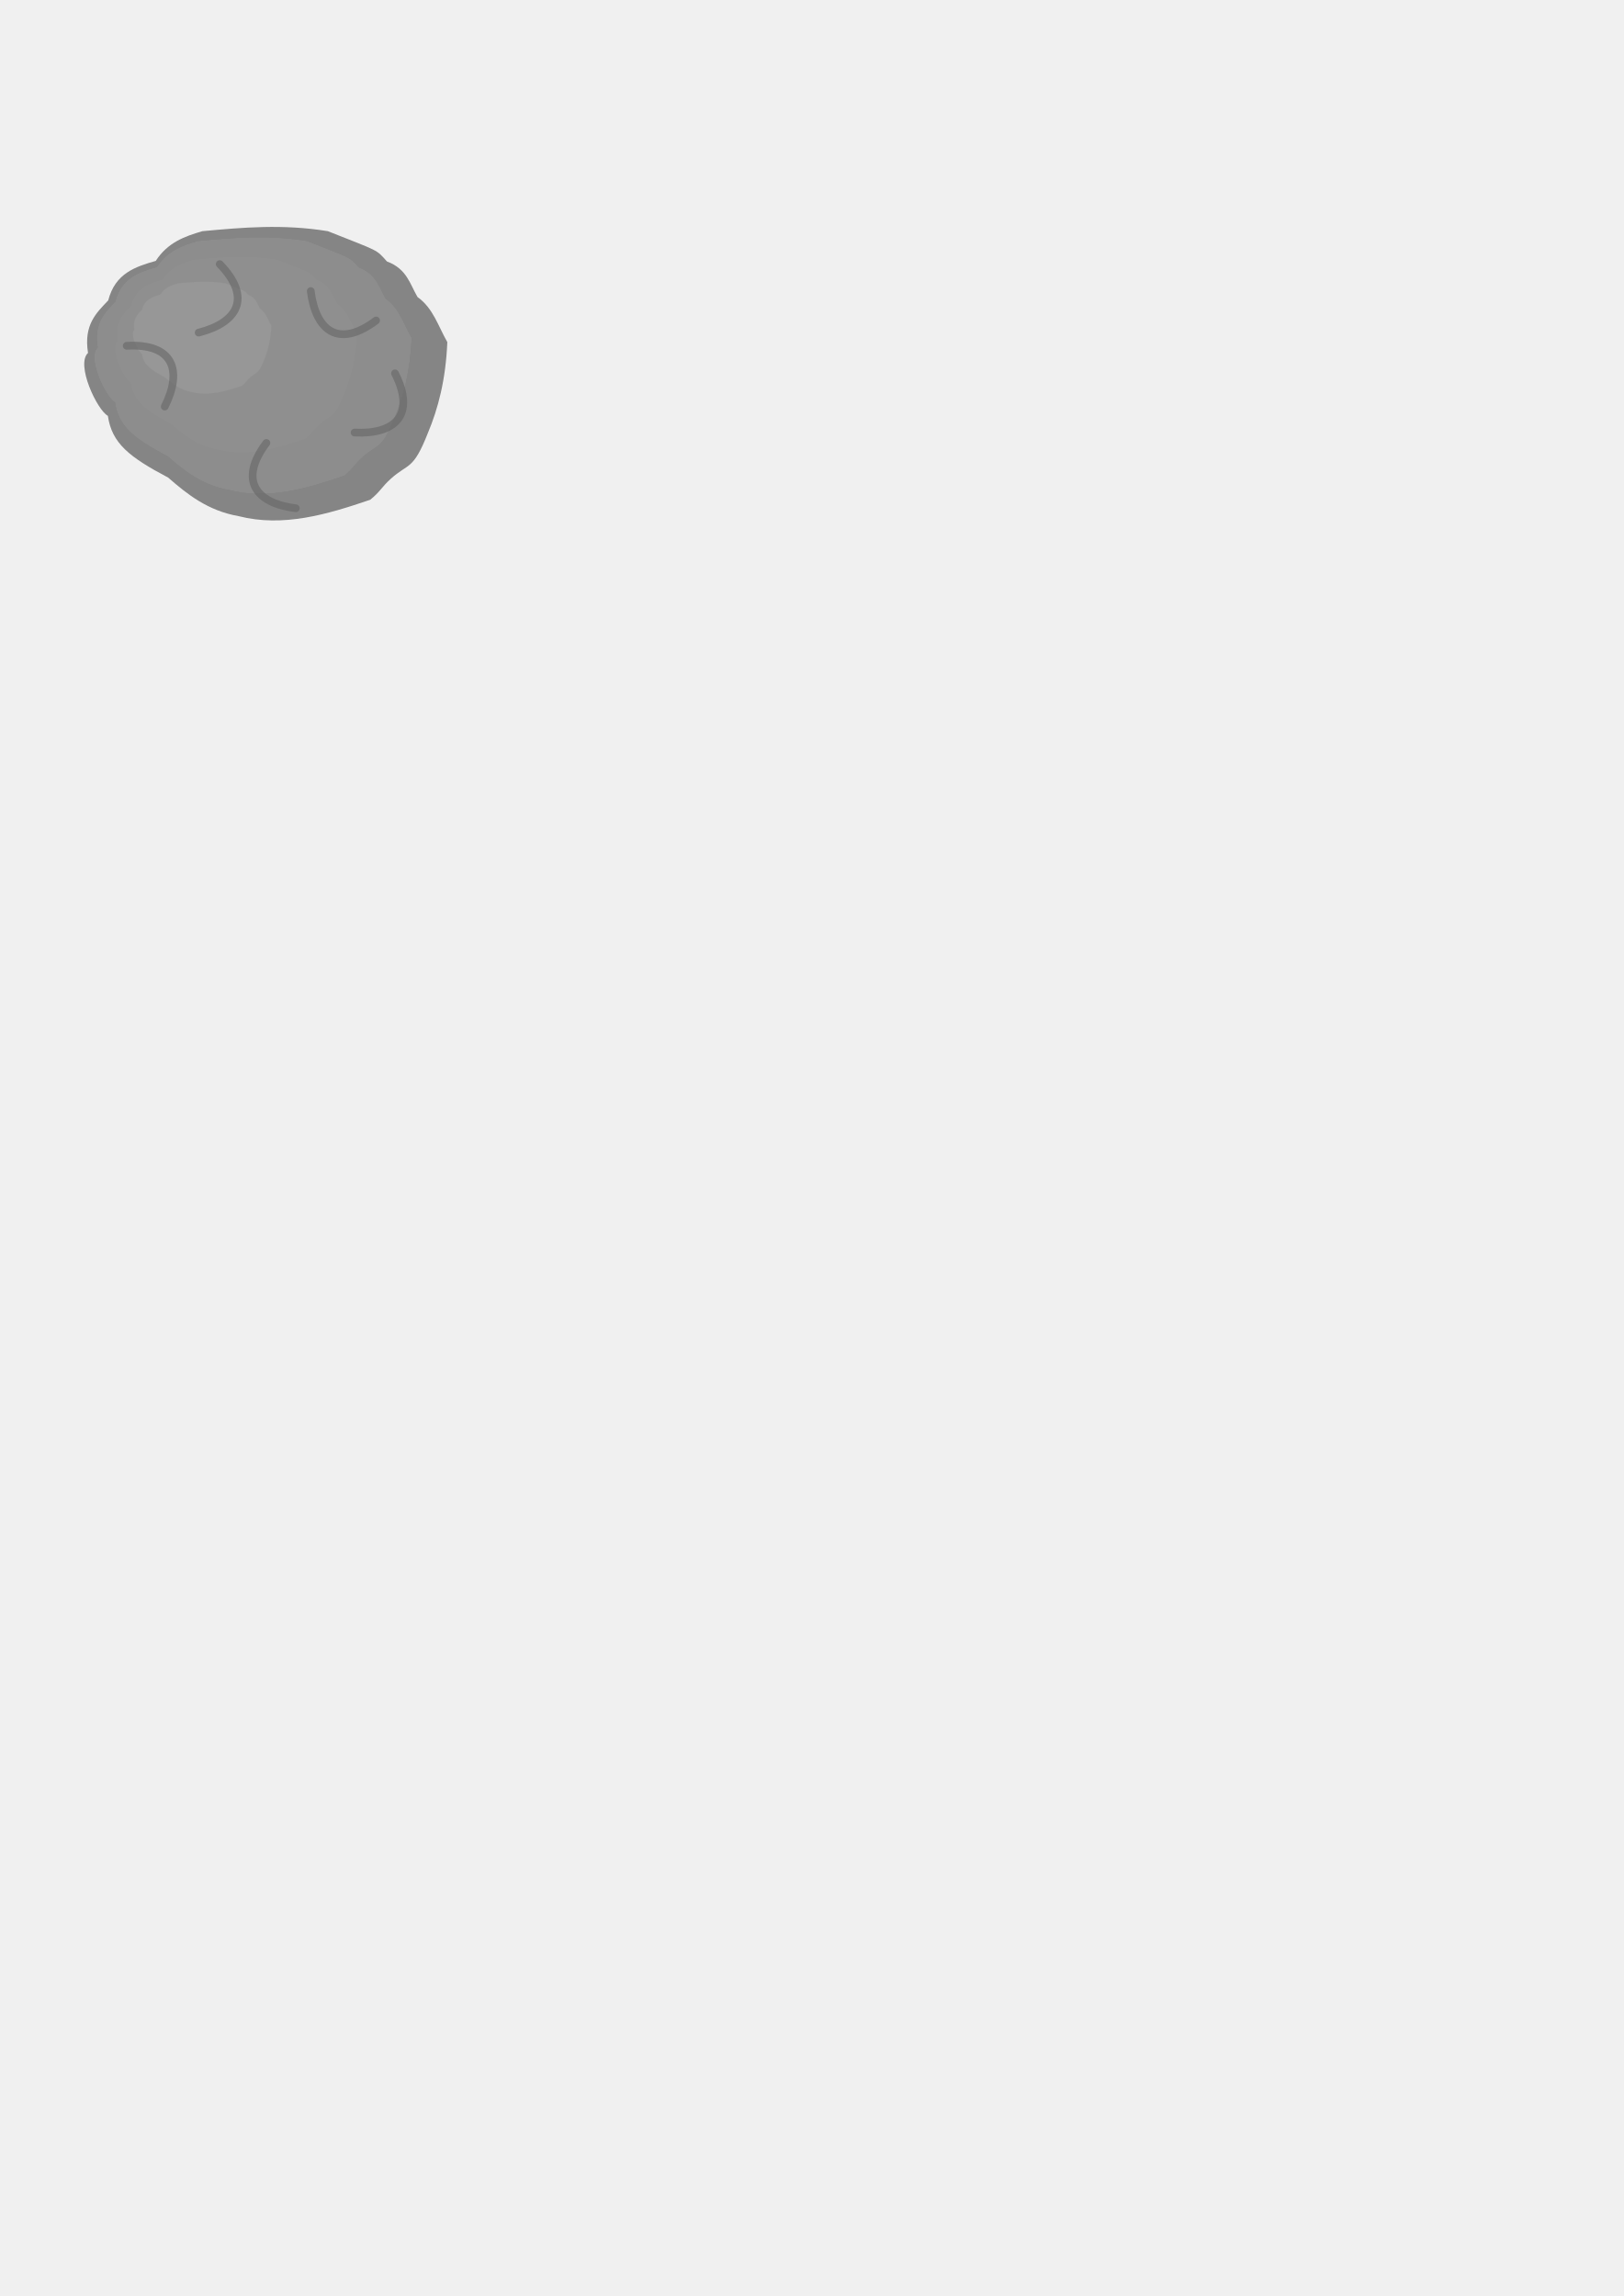
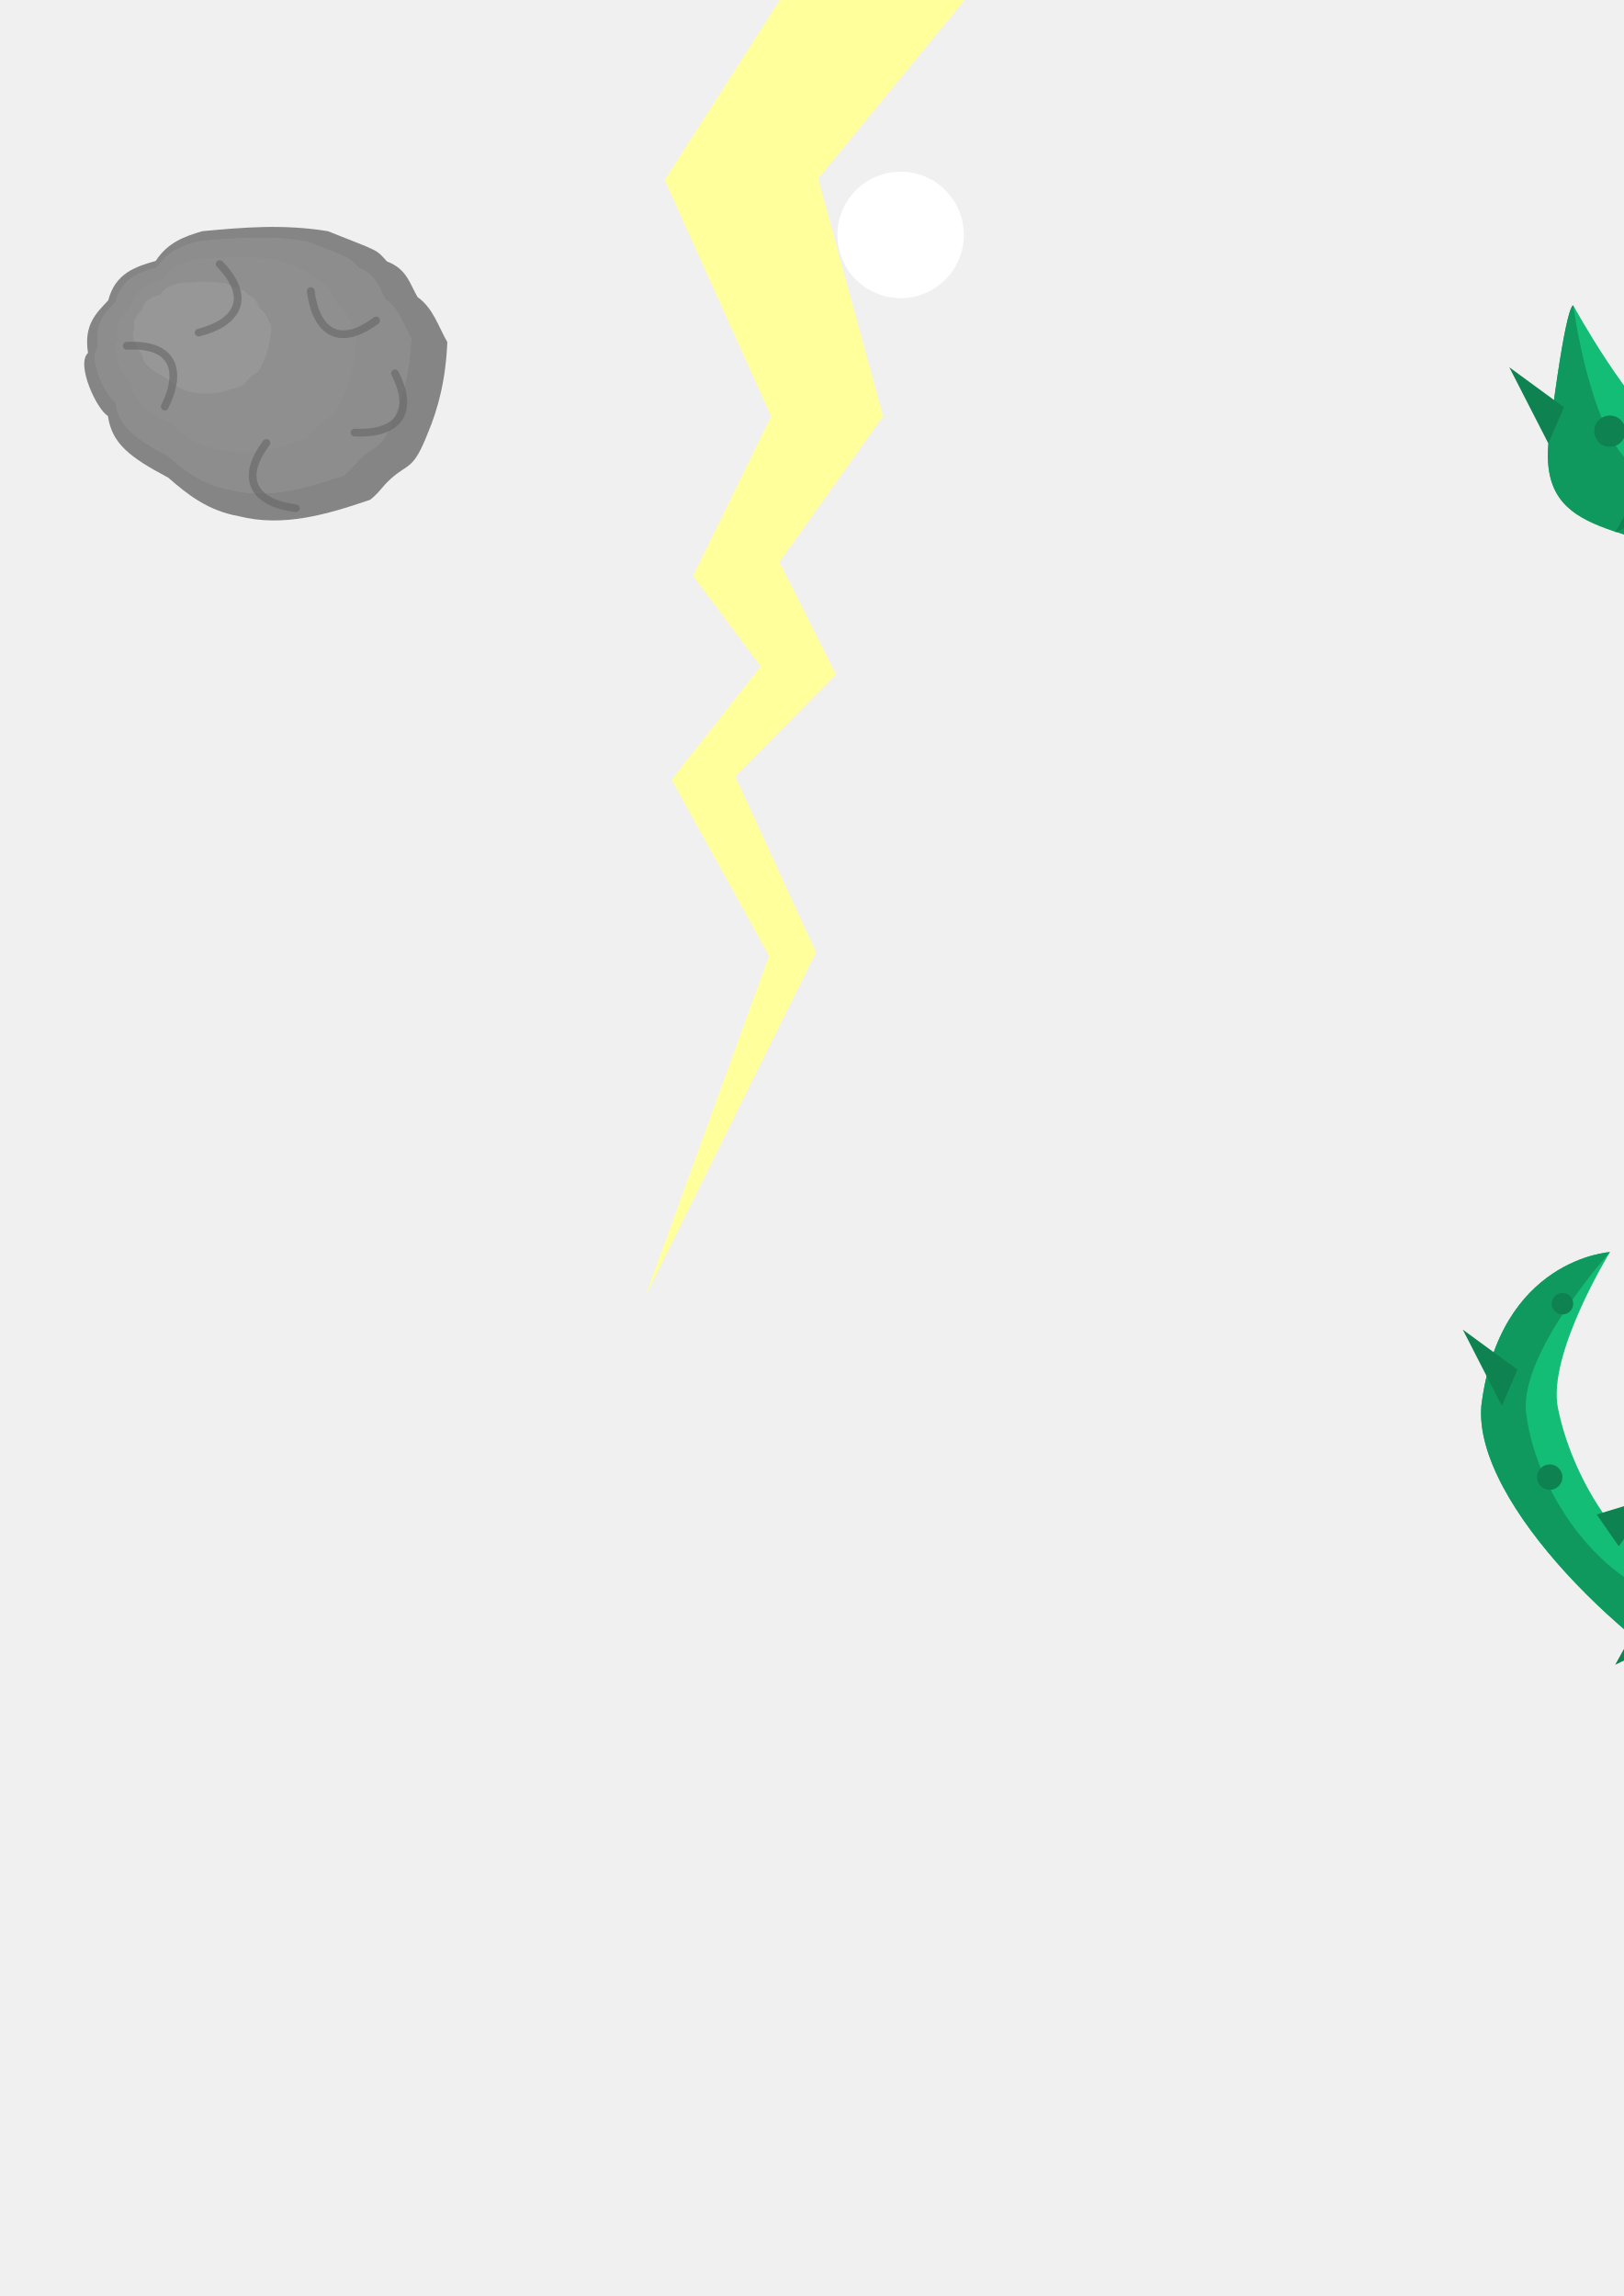
<svg xmlns="http://www.w3.org/2000/svg" width="210mm" height="297mm" viewBox="0 0 210 297" version="1.1" id="svg21054" enable-background="new">
  <defs id="defs21048">
    <filter style="color-interpolation-filters:sRGB;" id="filter58109">
      <feColorMatrix in="SourceGraphic" values="0 0 0 0 1 0 0 0 0 0 0 0 0 0 0 1 0 0 0 0 0 " result="colormatrix" id="feColorMatrix58105" />
      <feBlend in2="BackgroundImage" mode="multiply" result="blend" id="feBlend58107" />
    </filter>
    <filter style="color-interpolation-filters:sRGB;" id="filter58239">
      <feComponentTransfer in="blur" result="component" id="feComponentTransfer58237">
        <feFuncR type="gamma" amplitude="1.094" exponent="1" offset="0" id="feFuncR58231" />
        <feFuncG type="gamma" amplitude="1.094" exponent="1" offset="0" id="feFuncG58233" />
        <feFuncB type="gamma" amplitude="1.094" exponent="1" offset="0" id="feFuncB58235" />
      </feComponentTransfer>
    </filter>
    <filter style="color-interpolation-filters:sRGB;" id="filter58305">
      <feComponentTransfer in="blur" result="component" id="feComponentTransfer58303">
        <feFuncR type="gamma" amplitude="1.302" exponent="1" offset="0" id="feFuncR58297" />
        <feFuncG type="gamma" amplitude="1.302" exponent="1" offset="0" id="feFuncG58299" />
        <feFuncB type="gamma" amplitude="1.302" exponent="1" offset="0" id="feFuncB58301" />
      </feComponentTransfer>
    </filter>
    <filter style="color-interpolation-filters:sRGB;" id="filter1312">
      <feComponentTransfer in="blur" result="component" id="feComponentTransfer1310">
        <feFuncR type="gamma" amplitude="3.021" exponent="2.97" offset="0.52" id="feFuncR1304" />
        <feFuncG type="gamma" amplitude="3.021" exponent="2.97" offset="0.52" id="feFuncG1306" />
        <feFuncB type="gamma" amplitude="3.021" exponent="2.97" offset="0.52" id="feFuncB1308" />
      </feComponentTransfer>
    </filter>
    <filter style="color-interpolation-filters:sRGB;" id="filter1465">
      <feComponentTransfer in="blur" result="component" id="feComponentTransfer1463">
        <feFuncR type="gamma" amplitude="0" exponent="20" offset="-0.667" id="feFuncR1457" />
        <feFuncG type="gamma" amplitude="0" exponent="20" offset="-0.667" id="feFuncG1459" />
        <feFuncB type="gamma" amplitude="0" exponent="20" offset="-0.667" id="feFuncB1461" />
      </feComponentTransfer>
    </filter>
  </defs>
  <g id="layer1">
    <g id="g1152" transform="translate(-21.48179,-1.369756)" style="filter:url(#filter1312)">
      <path id="path58061" d="m 41.628,35.116 c 1.561,-2.414 3.775,-3.176 6.027,-3.842 5.2,-0.48 10.405,-0.95 16.231,0 6.748,2.683 6.193,2.307 7.639,3.914 2.596,0.971 2.969,2.924 3.958,4.605 2.034,1.446 2.686,3.807 3.852,5.827 -0.202,4.857 -1.181,8.599 -2.532,11.807 -1.908,4.846 -2.498,3.807 -4.799,5.894 -1.18,1.07 -1.384,1.693 -2.644,2.696 -5.644,1.93 -11.293,3.573 -16.999,2.124 -3.967,-0.702 -6.605,-2.783 -9.124,-4.987 -5.047,-2.672 -7.284,-4.434 -7.803,-7.993 -1.391,-0.747 -4.183,-6.644 -2.569,-8.137 -0.577,-3.665 1.082,-5.173 2.617,-6.8 0.899,-3.498 3.493,-4.349 6.147,-5.106 z" style="fill:#373737;fill-opacity:1;stroke:none;stroke-width:0.268px;stroke-linecap:butt;stroke-linejoin:miter;stroke-opacity:1;filter:url(#filter1465)" />
      <path style="fill:#373737;fill-opacity:1;stroke:none;stroke-width:0.234px;stroke-linecap:butt;stroke-linejoin:miter;stroke-opacity:1" d="m 41.767,35.9 c 1.364,-2.11 3.3,-2.776 5.268,-3.358 4.546,-0.419 9.096,-0.83 14.188,0 5.899,2.346 5.414,2.017 6.678,3.421 2.27,0.849 2.595,2.556 3.46,4.025 1.778,1.264 2.348,3.328 3.368,5.094 -0.177,4.246 -1.032,7.517 -2.213,10.321 -1.668,4.236 -2.184,3.328 -4.195,5.153 -1.031,0.936 -1.21,1.48 -2.311,2.357 -4.933,1.687 -9.872,3.123 -14.86,1.856 -3.468,-0.614 -5.774,-2.433 -7.976,-4.359 -4.412,-2.336 -6.368,-3.876 -6.821,-6.988 -1.216,-0.653 -3.657,-5.808 -2.246,-7.113 -0.504,-3.204 0.946,-4.522 2.288,-5.945 0.786,-3.058 3.053,-3.802 5.373,-4.464 z" id="path1335" />
      <path style="fill:#373737;fill-opacity:1;stroke:none;stroke-width:0.179px;stroke-linecap:butt;stroke-linejoin:miter;stroke-opacity:1;filter:url(#filter58239)" d="m 42.534,37.528 c 1.039,-1.607 2.514,-2.115 4.013,-2.558 3.463,-0.32 6.929,-0.632 10.809,0 4.494,1.787 4.124,1.536 5.087,2.606 1.729,0.646 1.977,1.947 2.636,3.066 1.354,0.963 1.789,2.535 2.566,3.88 -0.135,3.234 -0.786,5.727 -1.686,7.863 -1.271,3.227 -1.664,2.535 -3.196,3.925 -0.786,0.713 -0.922,1.127 -1.761,1.795 -3.758,1.285 -7.52,2.379 -11.321,1.414 -2.642,-0.468 -4.398,-1.854 -6.076,-3.321 -3.361,-1.78 -4.851,-2.953 -5.197,-5.323 -0.927,-0.497 -2.786,-4.424 -1.711,-5.419 -0.384,-2.441 0.721,-3.445 1.743,-4.529 0.598,-2.33 2.326,-2.896 4.093,-3.401 z" id="path58149" />
      <path style="fill:#373737;fill-opacity:1;stroke:none;stroke-width:0.102px;stroke-linecap:butt;stroke-linejoin:miter;stroke-opacity:1;filter:url(#filter58305)" d="m 42.189,39.484 c 0.596,-0.921 1.441,-1.212 2.301,-1.467 1.985,-0.183 3.972,-0.363 6.196,0 2.576,1.024 2.364,0.881 2.916,1.494 0.991,0.371 1.133,1.116 1.511,1.758 0.776,0.552 1.025,1.453 1.471,2.224 -0.077,1.854 -0.451,3.283 -0.967,4.507 -0.728,1.85 -0.954,1.453 -1.832,2.25 -0.45,0.409 -0.528,0.646 -1.009,1.029 -2.154,0.737 -4.311,1.364 -6.489,0.811 -1.514,-0.268 -2.521,-1.062 -3.483,-1.904 -1.926,-1.02 -2.781,-1.693 -2.979,-3.051 -0.531,-0.285 -1.597,-2.536 -0.981,-3.106 -0.22,-1.399 0.413,-1.975 0.999,-2.596 0.343,-1.336 1.333,-1.66 2.346,-1.949 z" id="path58265" />
    </g>
    <path style="opacity:0.61;fill:none;stroke:#666666;stroke-width:1;stroke-linecap:round;stroke-linejoin:miter;stroke-miterlimit:4;stroke-dasharray:none;stroke-opacity:1" d="m 40.191,37.648 c 0.648,5.19 3.627,7.439 8.452,3.809" id="path58337" />
    <path id="path1316" d="m 38.262,65.749 c -5.19,-0.648 -7.439,-3.627 -3.809,-8.452" style="opacity:0.61;fill:none;stroke:#666666;stroke-width:1;stroke-linecap:round;stroke-linejoin:miter;stroke-miterlimit:4;stroke-dasharray:none;stroke-opacity:1" />
    <path style="opacity:0.61;fill:none;stroke:#666666;stroke-width:1;stroke-linecap:round;stroke-linejoin:miter;stroke-miterlimit:4;stroke-dasharray:none;stroke-opacity:1" d="m 21.307,52.59 c 2.341,-4.677 1.111,-8.201 -4.918,-7.859" id="path1318" />
    <path id="path1320" d="m 45.859,55.952 c 5.223,0.269 7.958,-2.272 5.227,-7.657" style="opacity:0.61;fill:none;stroke:#666666;stroke-width:1;stroke-linecap:round;stroke-linejoin:miter;stroke-miterlimit:4;stroke-dasharray:none;stroke-opacity:1" />
    <path id="path1322" d="m 25.693,43.025 c 5.069,-1.289 6.93,-4.525 2.727,-8.861" style="opacity:0.61;fill:none;stroke:#666666;stroke-width:1;stroke-linecap:round;stroke-linejoin:miter;stroke-miterlimit:4;stroke-dasharray:none;stroke-opacity:1" />
+     <circle style="opacity:1;vector-effect:none;fill:#ffffff;fill-opacity:1;fill-rule:nonzero;stroke:none;stroke-width:1;stroke-linecap:round;stroke-linejoin:miter;stroke-miterlimit:4;stroke-dasharray:none;stroke-dashoffset:0;stroke-opacity:1;paint-order:normal" id="path1475" cx="116.483" cy="30.389" r="8.177" />
+     <path style="fill:#ffff9c;fill-opacity:1;stroke:none;stroke-width:0.265px;stroke-linecap:butt;stroke-linejoin:miter;stroke-opacity:1" d="M 99.728,53.847 85.966,23.285 111.707,-16.992 64.881,-100.003 c 3.509,-0.027 69.208,-170.198 72.278,-170.225 1.258,-0.011 -90.586,-171.285 -84.607,-171.354 2.017,-0.024 95.055,-203.49 104.732,-203.582 6.062,-0.058 39.467,0.595 45.384,0.539 8.784,-0.083 -95.46,202.519 -93.641,202.498 5.394,-0.063 66.101,171.462 67.197,171.451 3.549,-0.033 -84.349,170.436 -80.608,170.404 l 43.249,83.046 -33.06,40.333 8.4,30.74 L 100.8,72.702 108.128,87.268 95.081,100.404 105.536,123.191 83.464,167.694 99.46,123.638 86.86,100.851 98.387,86.196 89.63,74.489 Z" id="path1477" />
+     <path style="fill:#14bd75;fill-opacity:1;stroke:none;stroke-width:0.265px;stroke-linecap:butt;stroke-linejoin:miter;stroke-opacity:1" d="m 191.587,331.04 c 2.35,-19.039 40.946,-40.44 40.946,-40.44 0,0 -24.328,24.497 -24.517,40.188 -0.109,9.096 4.628,22.457 13.649,23.632 12.081,1.575 22.158,-14.275 25.781,-25.907 5.347,-17.166 -9.605,-53.078 -9.605,-53.078 0,0 21.863,30.983 23.506,49.034 1.31,14.39 -23.88,34.592 -11.374,41.831 16.525,9.564 40.542,-21.473 40.441,-40.567 -0.105,-19.601 -41.957,-41.199 -41.957,-41.199 0,0 44.438,16.45 49.54,36.27 4.261,16.555 -7.44,36.946 -21.61,46.507 -14.301,9.649 -44.402,5.039 -51.688,2.654 -13.767,-6.741 -34.155,-26.259 -33.111,-38.924 z" id="path1479" />
+     <path id="path1752" d="m 191.587,331.04 c 2.35,-19.039 40.946,-40.44 40.946,-40.44 0,0 -31.997,22.522 -31.755,39.383 0.154,10.714 10.179,24.031 20.887,24.437 12.174,0.461 22.158,-14.275 25.781,-25.907 5.347,-17.166 -9.605,-53.078 -9.605,-53.078 0,0 14.707,32.248 16.581,49.57 1.489,13.764 -16.941,35.328 -4.448,41.294 17.229,8.229 40.542,-21.473 40.441,-40.567 -0.105,-19.601 -41.957,-41.199 -41.957,-41.199 0,0 39.276,18.253 44.358,36.776 4.308,15.702 -3.365,36.283 -16.429,46.001 -13.843,10.296 -44.402,5.039 -51.688,2.654 -13.767,-6.741 -34.155,-26.259 -33.111,-38.924 z" style="fill:#10995f;fill-opacity:1;stroke:none;stroke-width:0.265px;stroke-linecap:butt;stroke-linejoin:miter;stroke-opacity:1" />
+     <path style="fill:#0e8250;fill-opacity:1;stroke:none;stroke-width:0.265px;stroke-linecap:butt;stroke-linejoin:miter;stroke-opacity:1" d="m 194.241,331.04 -5.055,-9.857 7.077,5.181" id="path1481" />
+     <path style="fill:#0e8250;fill-opacity:1;stroke:none;stroke-width:0.265px;stroke-linecap:butt;stroke-linejoin:miter;stroke-opacity:1" d="m 257.682,317.265 8.72,-1.137 -7.962,5.055" id="path1483" />
+     <path style="fill:#0e8250;fill-opacity:1;stroke:none;stroke-width:0.265px;stroke-linecap:butt;stroke-linejoin:miter;stroke-opacity:1" d="m 248.962,346.079 c 0.632,0 4.55,5.561 4.55,5.561 l -5.813,-1.769" id="path1485" />
+     <path style="fill:#0e8250;fill-opacity:1;stroke:none;stroke-width:0.265px;stroke-linecap:butt;stroke-linejoin:miter;stroke-opacity:1" d="m 217.62,305.133 7.203,3.159 -3.791,-6.824" id="path1487" />
+     <path style="fill:#0e8250;fill-opacity:1;stroke:none;stroke-width:0.265px;stroke-linecap:butt;stroke-linejoin:miter;stroke-opacity:1" d="m 212.06,358.843 -3.159,5.687 6.192,-2.907" id="path1489" />
+     <path style="fill:#0e8250;fill-opacity:1;stroke:none;stroke-width:0.265px;stroke-linecap:butt;stroke-linejoin:miter;stroke-opacity:1" d="m 289.149,350.25 5.561,5.308 -2.654,-8.214" id="path1491" />
+     <path style="fill:#0e8250;fill-opacity:1;stroke:none;stroke-width:0.265px;stroke-linecap:butt;stroke-linejoin:miter;stroke-opacity:1" d="m 287.633,308.672 9.605,-2.022 -6.445,6.319" id="path1497" />
+     <circle style="opacity:1;vector-effect:none;fill:#0e8250;fill-opacity:1;fill-rule:nonzero;stroke:none;stroke-width:1;stroke-linecap:round;stroke-linejoin:miter;stroke-miterlimit:4;stroke-dasharray:none;stroke-dashoffset:0;stroke-opacity:1;paint-order:normal" id="path1499" cx="204.224" cy="319.793" r="1.39" />
+     <circle style="opacity:1;vector-effect:none;fill:#0e8250;fill-opacity:1;fill-rule:nonzero;stroke:none;stroke-width:1;stroke-linecap:round;stroke-linejoin:miter;stroke-miterlimit:4;stroke-dasharray:none;stroke-dashoffset:0;stroke-opacity:1;paint-order:normal" id="path1501" cx="200.433" cy="340.266" r="1.643" />
+     <circle style="opacity:1;vector-effect:none;fill:#0e8250;fill-opacity:1;fill-rule:nonzero;stroke:none;stroke-width:1;stroke-linecap:round;stroke-linejoin:miter;stroke-miterlimit:4;stroke-dasharray:none;stroke-dashoffset:0;stroke-opacity:1;paint-order:normal" id="path1503" cx="237.651" cy="354.357" r="1.453" />
+     <circle style="opacity:1;vector-effect:none;fill:#0e8250;fill-opacity:1;fill-rule:nonzero;stroke:none;stroke-width:1;stroke-linecap:round;stroke-linejoin:miter;stroke-miterlimit:4;stroke-dasharray:none;stroke-dashoffset:0;stroke-opacity:1;paint-order:normal" id="path1505" cx="254.143" cy="324.09" r="2.022" />
+     <circle style="opacity:1;vector-effect:none;fill:#0e8250;fill-opacity:1;fill-rule:nonzero;stroke:none;stroke-width:1;stroke-linecap:round;stroke-linejoin:miter;stroke-miterlimit:4;stroke-dasharray:none;stroke-dashoffset:0;stroke-opacity:1;paint-order:normal" id="path1507" cx="294.963" cy="326.996" r="1.896" />
+     <circle style="opacity:1;vector-effect:none;fill:#0e8250;fill-opacity:1;fill-rule:nonzero;stroke:none;stroke-width:1;stroke-linecap:round;stroke-linejoin:miter;stroke-miterlimit:4;stroke-dasharray:none;stroke-dashoffset:0;stroke-opacity:1;paint-order:normal" id="path1509" cx="268.55" cy="367.69" r="1.517" />
+     <circle style="opacity:1;vector-effect:none;fill:#0e8250;fill-opacity:1;fill-rule:nonzero;stroke:none;stroke-width:1;stroke-linecap:round;stroke-linejoin:miter;stroke-miterlimit:4;stroke-dasharray:none;stroke-dashoffset:0;stroke-opacity:1;paint-order:normal" id="path1511" cx="241.632" cy="367.437" r="2.022" />
+     <path id="path1513" d="m 200.255,57.362 c 2.35,-19.039 3.235,-17.832 3.235,-17.832 0,0 7.245,13.302 13.194,17.579 1.42,1.021 3.237,1.513 4.981,1.649 5.101,0.4 11.095,0.631 15.147,-2.494 4.83,-3.725 7.463,-16.708 7.463,-16.708 0,0 5.427,8.038 6.438,12.664 1.311,6.003 -5.858,15.018 -0.74,18.418 6.838,4.542 17.188,-4.029 22.3,-10.452 3.833,-4.816 3.886,-18.054 3.886,-18.054 0,0 3.547,8.582 3.697,13.125 0.184,5.582 0.777,12.765 -3.47,16.392 -13.12,11.203 -44.402,5.039 -51.688,2.654 -13.767,-6.741 -25.487,-4.276 -24.443,-16.941 z" style="fill:#14bd75;fill-opacity:1;stroke:none;stroke-width:0.265px;stroke-linecap:butt;stroke-linejoin:miter;stroke-opacity:1" />
+     <path style="fill:#10995f;fill-opacity:1;stroke:none;stroke-width:0.265px;stroke-linecap:butt;stroke-linejoin:miter;stroke-opacity:1" d="m 200.255,57.362 c 2.35,-19.039 3.235,-17.832 3.235,-17.832 0,0 1.98,15.226 7.117,20.171 2.421,2.33 6.269,3.105 9.627,2.99 5.923,-0.204 12.282,-2.343 16.577,-6.426 4.42,-4.203 7.463,-16.708 7.463,-16.708 0,0 0.577,9.022 1.344,13.468 1.029,5.96 -6.02,11.525 4.354,17.614 7.08,4.156 17.188,-4.029 22.3,-10.452 3.833,-4.816 3.886,-18.054 3.886,-18.054 0,0 2.389,8.73 1.91,13.125 -0.692,6.346 -1.569,14.219 -6.776,17.911 -12.674,8.986 -39.308,3.52 -46.594,1.135 -13.767,-6.741 -25.487,-4.276 -24.443,-16.941 z" id="path1754" />
+     <path id="path1515" d="m 200.255,57.362 -5.055,-9.857 7.077,5.181" style="fill:#0e8250;fill-opacity:1;stroke:none;stroke-width:0.265px;stroke-linecap:butt;stroke-linejoin:miter;stroke-opacity:1" />
+     <path id="path1519" d="m 248.962,50.418 c 0.632,0 4.55,5.561 4.55,5.561 l -5.813,-1.769" style="fill:#0e8250;fill-opacity:1;stroke:none;stroke-width:0.265px;stroke-linecap:butt;stroke-linejoin:miter;stroke-opacity:1" />
+     <path id="path1521" d="m 276.51,66.306 7.203,3.159 -3.791,-6.824" style="fill:#0e8250;fill-opacity:1;stroke:none;stroke-width:0.265px;stroke-linecap:butt;stroke-linejoin:miter;stroke-opacity:1" />
+     <path id="path1523" d="m 212.06,63.182 -3.159,5.687 6.192,-2.907" style="fill:#0e8250;fill-opacity:1;stroke:none;stroke-width:0.265px;stroke-linecap:butt;stroke-linejoin:miter;stroke-opacity:1" />
+     <circle r="1.453" cy="58.696" cx="237.651" id="circle1533" style="opacity:1;vector-effect:none;fill:#0e8250;fill-opacity:1;fill-rule:nonzero;stroke:none;stroke-width:1;stroke-linecap:round;stroke-linejoin:miter;stroke-miterlimit:4;stroke-dasharray:none;stroke-dashoffset:0;stroke-opacity:1;paint-order:normal" />
+     <circle r="2.022" cy="55.773" cx="208.211" id="circle1535" style="opacity:1;vector-effect:none;fill:#0e8250;fill-opacity:1;fill-rule:nonzero;stroke:none;stroke-width:1;stroke-linecap:round;stroke-linejoin:miter;stroke-miterlimit:4;stroke-dasharray:none;stroke-dashoffset:0;stroke-opacity:1;paint-order:normal" />
+     <circle r="1.517" cy="72.029" cx="268.55" id="circle1539" style="opacity:1;vector-effect:none;fill:#0e8250;fill-opacity:1;fill-rule:nonzero;stroke:none;stroke-width:1;stroke-linecap:round;stroke-linejoin:miter;stroke-miterlimit:4;stroke-dasharray:none;stroke-dashoffset:0;stroke-opacity:1;paint-order:normal" />
+     <circle r="2.022" cy="71.776" cx="241.632" id="circle1541" style="opacity:1;vector-effect:none;fill:#0e8250;fill-opacity:1;fill-rule:nonzero;stroke:none;stroke-width:1;stroke-linecap:round;stroke-linejoin:miter;stroke-miterlimit:4;stroke-dasharray:none;stroke-dashoffset:0;stroke-opacity:1;paint-order:normal" />
+     <path id="path1561" d="m 191.587,181.849 c 2.35,-19.039 16.64,-19.887 16.64,-19.887 0,0 -8.127,13.221 -6.734,20.171 2.009,10.022 9.956,22.764 20.172,23.096 12.177,0.396 20.815,-14.782 25.781,-25.907 2.894,-6.483 1.208,-21.265 1.208,-21.265 0,0 4.635,16.687 5.008,25.264 0.492,11.319 -13.266,27.735 -3.689,33.788 12.526,7.918 30.806,-10.282 37.849,-23.32 4.292,-7.945 -0.761,-27.08 -0.761,-27.08 0,0 8.248,12.632 7.718,19.649 -0.92,12.2 -7.954,25.382 -18.393,31.762 -14.72,8.997 -44.402,5.039 -51.688,2.654 -13.767,-6.741 -34.155,-26.259 -33.111,-38.924 z" style="fill:#14bd75;fill-opacity:1;stroke:none;stroke-width:0.265px;stroke-linecap:butt;stroke-linejoin:miter;stroke-opacity:1" />
+     <path style="fill:#10995f;fill-opacity:1;stroke:none;stroke-width:0.265px;stroke-linecap:butt;stroke-linejoin:miter;stroke-opacity:1" d="m 191.587,181.849 c 2.35,-19.039 16.64,-19.887 16.64,-19.887 0,0 -11.8,13.087 -10.841,20.866 1.327,10.763 10.725,23.969 21.562,24.36 13.277,0.479 23,-15.771 28.498,-27.866 2.938,-6.463 1.208,-21.265 1.208,-21.265 0,0 2.684,17.268 1.975,25.896 -0.975,11.859 -17.917,27.41 -8.491,34.673 13.73,10.579 37.036,-9.815 45.684,-24.837 4.505,-7.826 -0.761,-27.08 -0.761,-27.08 0,0 6.319,12.969 5.191,19.649 -2.21,13.088 -10.627,26.612 -22.248,33.026 -13.228,7.301 -38.02,3.775 -45.306,1.39 -13.767,-6.741 -34.155,-26.259 -33.111,-38.924 z" id="path1750" />
+     <path id="path1563" d="m 194.241,181.849 -5.055,-9.857 7.077,5.181" style="fill:#0e8250;fill-opacity:1;stroke:none;stroke-width:0.265px;stroke-linecap:butt;stroke-linejoin:miter;stroke-opacity:1" />
+     <path id="path1565" d="m 250.712,180.585 8.72,-1.137 -7.962,5.055" style="fill:#0e8250;fill-opacity:1;stroke:none;stroke-width:0.265px;stroke-linecap:butt;stroke-linejoin:miter;stroke-opacity:1" />
+     <path id="path1567" d="m 248.962,196.888 c 0.632,0 4.55,5.561 4.55,5.561 L 247.698,200.679" style="fill:#0e8250;fill-opacity:1;stroke:none;stroke-width:0.265px;stroke-linecap:butt;stroke-linejoin:miter;stroke-opacity:1" />
+     <path id="path1569" d="m 209.366,200.013 4.598,-6.382 -7.467,2.278" style="fill:#0e8250;fill-opacity:1;stroke:none;stroke-width:0.265px;stroke-linecap:butt;stroke-linejoin:miter;stroke-opacity:1" />
+     <path id="path1571" d="m 212.06,209.652 -3.159,5.687 6.192,-2.907" style="fill:#0e8250;fill-opacity:1;stroke:none;stroke-width:0.265px;stroke-linecap:butt;stroke-linejoin:miter;stroke-opacity:1" />
+     <path id="path1573" d="m 289.149,201.059 5.561,5.308 -2.654,-8.214" style="fill:#0e8250;fill-opacity:1;stroke:none;stroke-width:0.265px;stroke-linecap:butt;stroke-linejoin:miter;stroke-opacity:1" />
+     <path id="path1575" d="m 292.28,182.715 9.605,-2.022 -6.445,6.319" style="fill:#0e8250;fill-opacity:1;stroke:none;stroke-width:0.265px;stroke-linecap:butt;stroke-linejoin:miter;stroke-opacity:1" />
+     <circle r="1.39" cy="168.636" cx="202.08" id="circle1577" style="opacity:1;vector-effect:none;fill:#0e8250;fill-opacity:1;fill-rule:nonzero;stroke:none;stroke-width:1;stroke-linecap:round;stroke-linejoin:miter;stroke-miterlimit:4;stroke-dasharray:none;stroke-dashoffset:0;stroke-opacity:1;paint-order:normal" />
+     <circle r="1.643" cy="191.075" cx="200.433" id="circle1579" style="opacity:1;vector-effect:none;fill:#0e8250;fill-opacity:1;fill-rule:nonzero;stroke:none;stroke-width:1;stroke-linecap:round;stroke-linejoin:miter;stroke-miterlimit:4;stroke-dasharray:none;stroke-dashoffset:0;stroke-opacity:1;paint-order:normal" />
+     <circle r="1.453" cy="205.166" cx="237.651" id="circle1581" style="opacity:1;vector-effect:none;fill:#0e8250;fill-opacity:1;fill-rule:nonzero;stroke:none;stroke-width:1;stroke-linecap:round;stroke-linejoin:miter;stroke-miterlimit:4;stroke-dasharray:none;stroke-dashoffset:0;stroke-opacity:1;paint-order:normal" />
+     <circle r="2.022" cy="188.928" cx="247.441" id="circle1583" style="opacity:1;vector-effect:none;fill:#0e8250;fill-opacity:1;fill-rule:nonzero;stroke:none;stroke-width:1;stroke-linecap:round;stroke-linejoin:miter;stroke-miterlimit:4;stroke-dasharray:none;stroke-dashoffset:0;stroke-opacity:1;paint-order:normal" />
+     <circle r="1.896" cy="209.171" cx="280.129" id="circle1585" style="opacity:1;vector-effect:none;fill:#0e8250;fill-opacity:1;fill-rule:nonzero;stroke:none;stroke-width:1;stroke-linecap:round;stroke-linejoin:miter;stroke-miterlimit:4;stroke-dasharray:none;stroke-dashoffset:0;stroke-opacity:1;paint-order:normal" />
+     <circle r="1.517" cy="218.499" cx="268.55" id="circle1587" style="opacity:1;vector-effect:none;fill:#0e8250;fill-opacity:1;fill-rule:nonzero;stroke:none;stroke-width:1;stroke-linecap:round;stroke-linejoin:miter;stroke-miterlimit:4;stroke-dasharray:none;stroke-dashoffset:0;stroke-opacity:1;paint-order:normal" />
+     <circle r="2.022" cy="218.246" cx="241.632" id="circle1589" style="opacity:1;vector-effect:none;fill:#0e8250;fill-opacity:1;fill-rule:nonzero;stroke:none;stroke-width:1;stroke-linecap:round;stroke-linejoin:miter;stroke-miterlimit:4;stroke-dasharray:none;stroke-dashoffset:0;stroke-opacity:1;paint-order:normal" />
+     <path style="fill:#0e8652;fill-opacity:1;stroke:none;stroke-width:0.265px;stroke-linecap:butt;stroke-linejoin:miter;stroke-opacity:1" d="m 354.937,325.626 c -1.368,-17.894 1.134,-20.493 28.186,-37.152 0,0 -22.799,18.177 -20.548,34.746 1.149,8.455 17.361,32.08 25.502,34.633 52.098,-1.71 26.023,-47.625 -1.17,-73.319 29.034,12.9 68.881,52.45 14.803,79.54 -1.072,0.357 -14.449,11.478 -21.983,1.787 -7.339,-9.44 -23.891,-28.481 -24.79,-40.235 z" id="path1623" />
+     <path id="path1625" d="m 354.937,325.626 c -1.368,-17.894 1.134,-20.493 28.186,-37.152 0,0 -22.799,18.177 -20.548,34.746 1.149,8.455 17.361,32.08 25.502,34.633 52.098,-1.71 26.023,-47.625 -1.17,-73.319 29.034,12.9 68.881,52.45 14.803,79.54 -1.072,0.357 -14.449,11.478 -21.983,1.787 -7.339,-9.44 -23.891,-28.481 -24.79,-40.235 z" style="fill:#0e8652;fill-opacity:1;stroke:none;stroke-width:0.265px;stroke-linecap:butt;stroke-linejoin:miter;stroke-opacity:1" />
+     <path id="path1627" d="m 418.459,308.672 9.605,-2.022 -6.445,6.319" style="fill:#0e8250;fill-opacity:1;stroke:none;stroke-width:0.265px;stroke-linecap:butt;stroke-linejoin:miter;stroke-opacity:1" />
+     <path id="path1629" d="m 357.236,331.04 -5.055,-9.857 7.077,5.181" style="fill:#0e8250;fill-opacity:1;stroke:none;stroke-width:0.265px;stroke-linecap:butt;stroke-linejoin:miter;stroke-opacity:1" />
+     <path id="path1631" d="m 375.818,347.827 8.72,-1.137 -7.962,5.055" style="fill:#0e8250;fill-opacity:1;stroke:none;stroke-width:0.265px;stroke-linecap:butt;stroke-linejoin:miter;stroke-opacity:1" />
+     <path id="path1633" d="m 421.787,347.688 c 0.632,0 4.55,5.561 4.55,5.561 l -5.813,-1.769" style="fill:#0e8250;fill-opacity:1;stroke:none;stroke-width:0.265px;stroke-linecap:butt;stroke-linejoin:miter;stroke-opacity:1" />
+     <path id="path1712" d="m 361.729,201.009 c -1.368,-17.894 -3.146,-15.08 8.484,-34.063 0,0 -5.957,13.793 -3.706,30.361 1.149,8.455 13.429,13.091 21.57,15.644 52.098,-1.71 35.049,-37.974 15.898,-45.259 29.034,12.9 37.962,29.842 -2.265,51.48 -1.072,0.357 -14.449,11.478 -21.983,1.787 -7.339,-9.44 -17.1,-8.196 -17.999,-19.95 z" style="fill:#0e8652;fill-opacity:1;stroke:none;stroke-width:0.265px;stroke-linecap:butt;stroke-linejoin:miter;stroke-opacity:1" />
+     <path style="fill:#0e8250;fill-opacity:1;stroke:none;stroke-width:0.265px;stroke-linecap:butt;stroke-linejoin:miter;stroke-opacity:1" d="m 423.82,181.821 9.605,-2.022 -6.445,6.319" id="path1716" />
+     <path style="fill:#0e8250;fill-opacity:1;stroke:none;stroke-width:0.265px;stroke-linecap:butt;stroke-linejoin:miter;stroke-opacity:1" d="m 361.705,185.022 -5.055,-9.857 7.077,5.181" id="path1718" />
+     <path style="fill:#0e8250;fill-opacity:1;stroke:none;stroke-width:0.265px;stroke-linecap:butt;stroke-linejoin:miter;stroke-opacity:1" d="m 365.899,197.742 8.72,-1.137 -7.962,5.055" id="path1720" />
+     <path style="fill:#0e8250;fill-opacity:1;stroke:none;stroke-width:0.265px;stroke-linecap:butt;stroke-linejoin:miter;stroke-opacity:1" d="m 405.434,214.135 c 0.632,0 4.55,5.561 4.55,5.561 l -5.813,-1.769" id="path1722" />
+     <path style="fill:#0e8652;fill-opacity:1;stroke:none;stroke-width:0.265px;stroke-linecap:butt;stroke-linejoin:miter;stroke-opacity:1" d="m 370.006,63.636 c -0.343,-1.799 -0.808,-3.674 -0.805,-10.273 0,0 1.689,3.872 2.108,5.465 2.168,8.252 8.626,0.453 16.768,3.006 12.479,8.526 38.018,-6 18.868,-13.286 22.842,7.087 4.03,15.624 -5.235,19.507 -1.072,0.357 -9.724,1.156 -21.983,1.787 -8.097,0.417 -9.378,-4.408 -9.721,-6.207 z" id="path1724" />
+     <path id="path1726" d="m 414.216,53.326 9.605,-2.022 -6.445,6.319" style="fill:#0e8250;fill-opacity:1;stroke:none;stroke-width:0.265px;stroke-linecap:butt;stroke-linejoin:miter;stroke-opacity:1" />
+     <path id="path1730" d="m 371.143,58.315 8.72,-1.137 -7.962,5.055" style="fill:#0e8250;fill-opacity:1;stroke:none;stroke-width:0.265px;stroke-linecap:butt;stroke-linejoin:miter;stroke-opacity:1" />
+     <path id="path1732" d="m 405.434,63.018 c 0.632,0 4.55,5.561 4.55,5.561 l -5.813,-1.769" style="fill:#0e8250;fill-opacity:1;stroke:none;stroke-width:0.265px;stroke-linecap:butt;stroke-linejoin:miter;stroke-opacity:1" />
+     <rect style="opacity:1;vector-effect:none;fill:#0e8652;fill-opacity:0;fill-rule:nonzero;stroke:none;stroke-width:1;stroke-linecap:round;stroke-linejoin:miter;stroke-miterlimit:4;stroke-dasharray:none;stroke-dashoffset:0;stroke-opacity:1;paint-order:normal" id="rect1734" width="109.379" height="99.37" x="189.089" y="274.355" />
+     <rect y="274.355" x="189.089" height="99.37" width="109.379" id="rect1736" style="opacity:1;vector-effect:none;fill:#0e8652;fill-opacity:0;fill-rule:nonzero;stroke:none;stroke-width:1;stroke-linecap:round;stroke-linejoin:miter;stroke-miterlimit:4;stroke-dasharray:none;stroke-dashoffset:0;stroke-opacity:1;paint-order:normal" />
+     <rect style="opacity:1;vector-effect:none;fill:#0e8652;fill-opacity:0;fill-rule:nonzero;stroke:none;stroke-width:0.961;stroke-linecap:round;stroke-linejoin:miter;stroke-miterlimit:4;stroke-dasharray:none;stroke-dashoffset:0;stroke-opacity:1;paint-order:normal" id="rect1738" width="119.496" height="101.48" x="185.648" y="271.821" />
+     <rect y="122.883" x="186.217" height="101.48" width="119.496" id="rect1740" style="opacity:1;vector-effect:none;fill:#0e8652;fill-opacity:0;fill-rule:nonzero;stroke:none;stroke-width:0.961;stroke-linecap:round;stroke-linejoin:miter;stroke-miterlimit:4;stroke-dasharray:none;stroke-dashoffset:0;stroke-opacity:1;paint-order:normal" />
+     <rect style="opacity:1;vector-effect:none;fill:#0e8652;fill-opacity:0;fill-rule:nonzero;stroke:none;stroke-width:0.961;stroke-linecap:round;stroke-linejoin:miter;stroke-miterlimit:4;stroke-dasharray:none;stroke-dashoffset:0;stroke-opacity:1;paint-order:normal" id="rect1742" width="119.496" height="101.48" x="186.217" y="-23.408" />
+     <rect y="-31.63" x="329.911" height="101.48" width="119.496" id="rect1744" style="opacity:1;vector-effect:none;fill:#0e8652;fill-opacity:0;fill-rule:nonzero;stroke:none;stroke-width:0.961;stroke-linecap:round;stroke-linejoin:miter;stroke-miterlimit:4;stroke-dasharray:none;stroke-dashoffset:0;stroke-opacity:1;paint-order:normal" />
+     <rect style="opacity:1;vector-effect:none;fill:#0e8652;fill-opacity:0;fill-rule:nonzero;stroke:none;stroke-width:0.961;stroke-linecap:round;stroke-linejoin:miter;stroke-miterlimit:4;stroke-dasharray:none;stroke-dashoffset:0;stroke-opacity:1;paint-order:normal" id="rect1746" width="119.496" height="101.48" x="329.911" y="122.883" />
+     <rect y="268.341" x="329.911" height="101.48" width="119.496" id="rect1748" style="opacity:1;vector-effect:none;fill:#0e8652;fill-opacity:0;fill-rule:nonzero;stroke:none;stroke-width:0.961;stroke-linecap:round;stroke-linejoin:miter;stroke-miterlimit:4;stroke-dasharray:none;stroke-dashoffset:0;stroke-opacity:1;paint-order:normal" />
  </g>
</svg>
